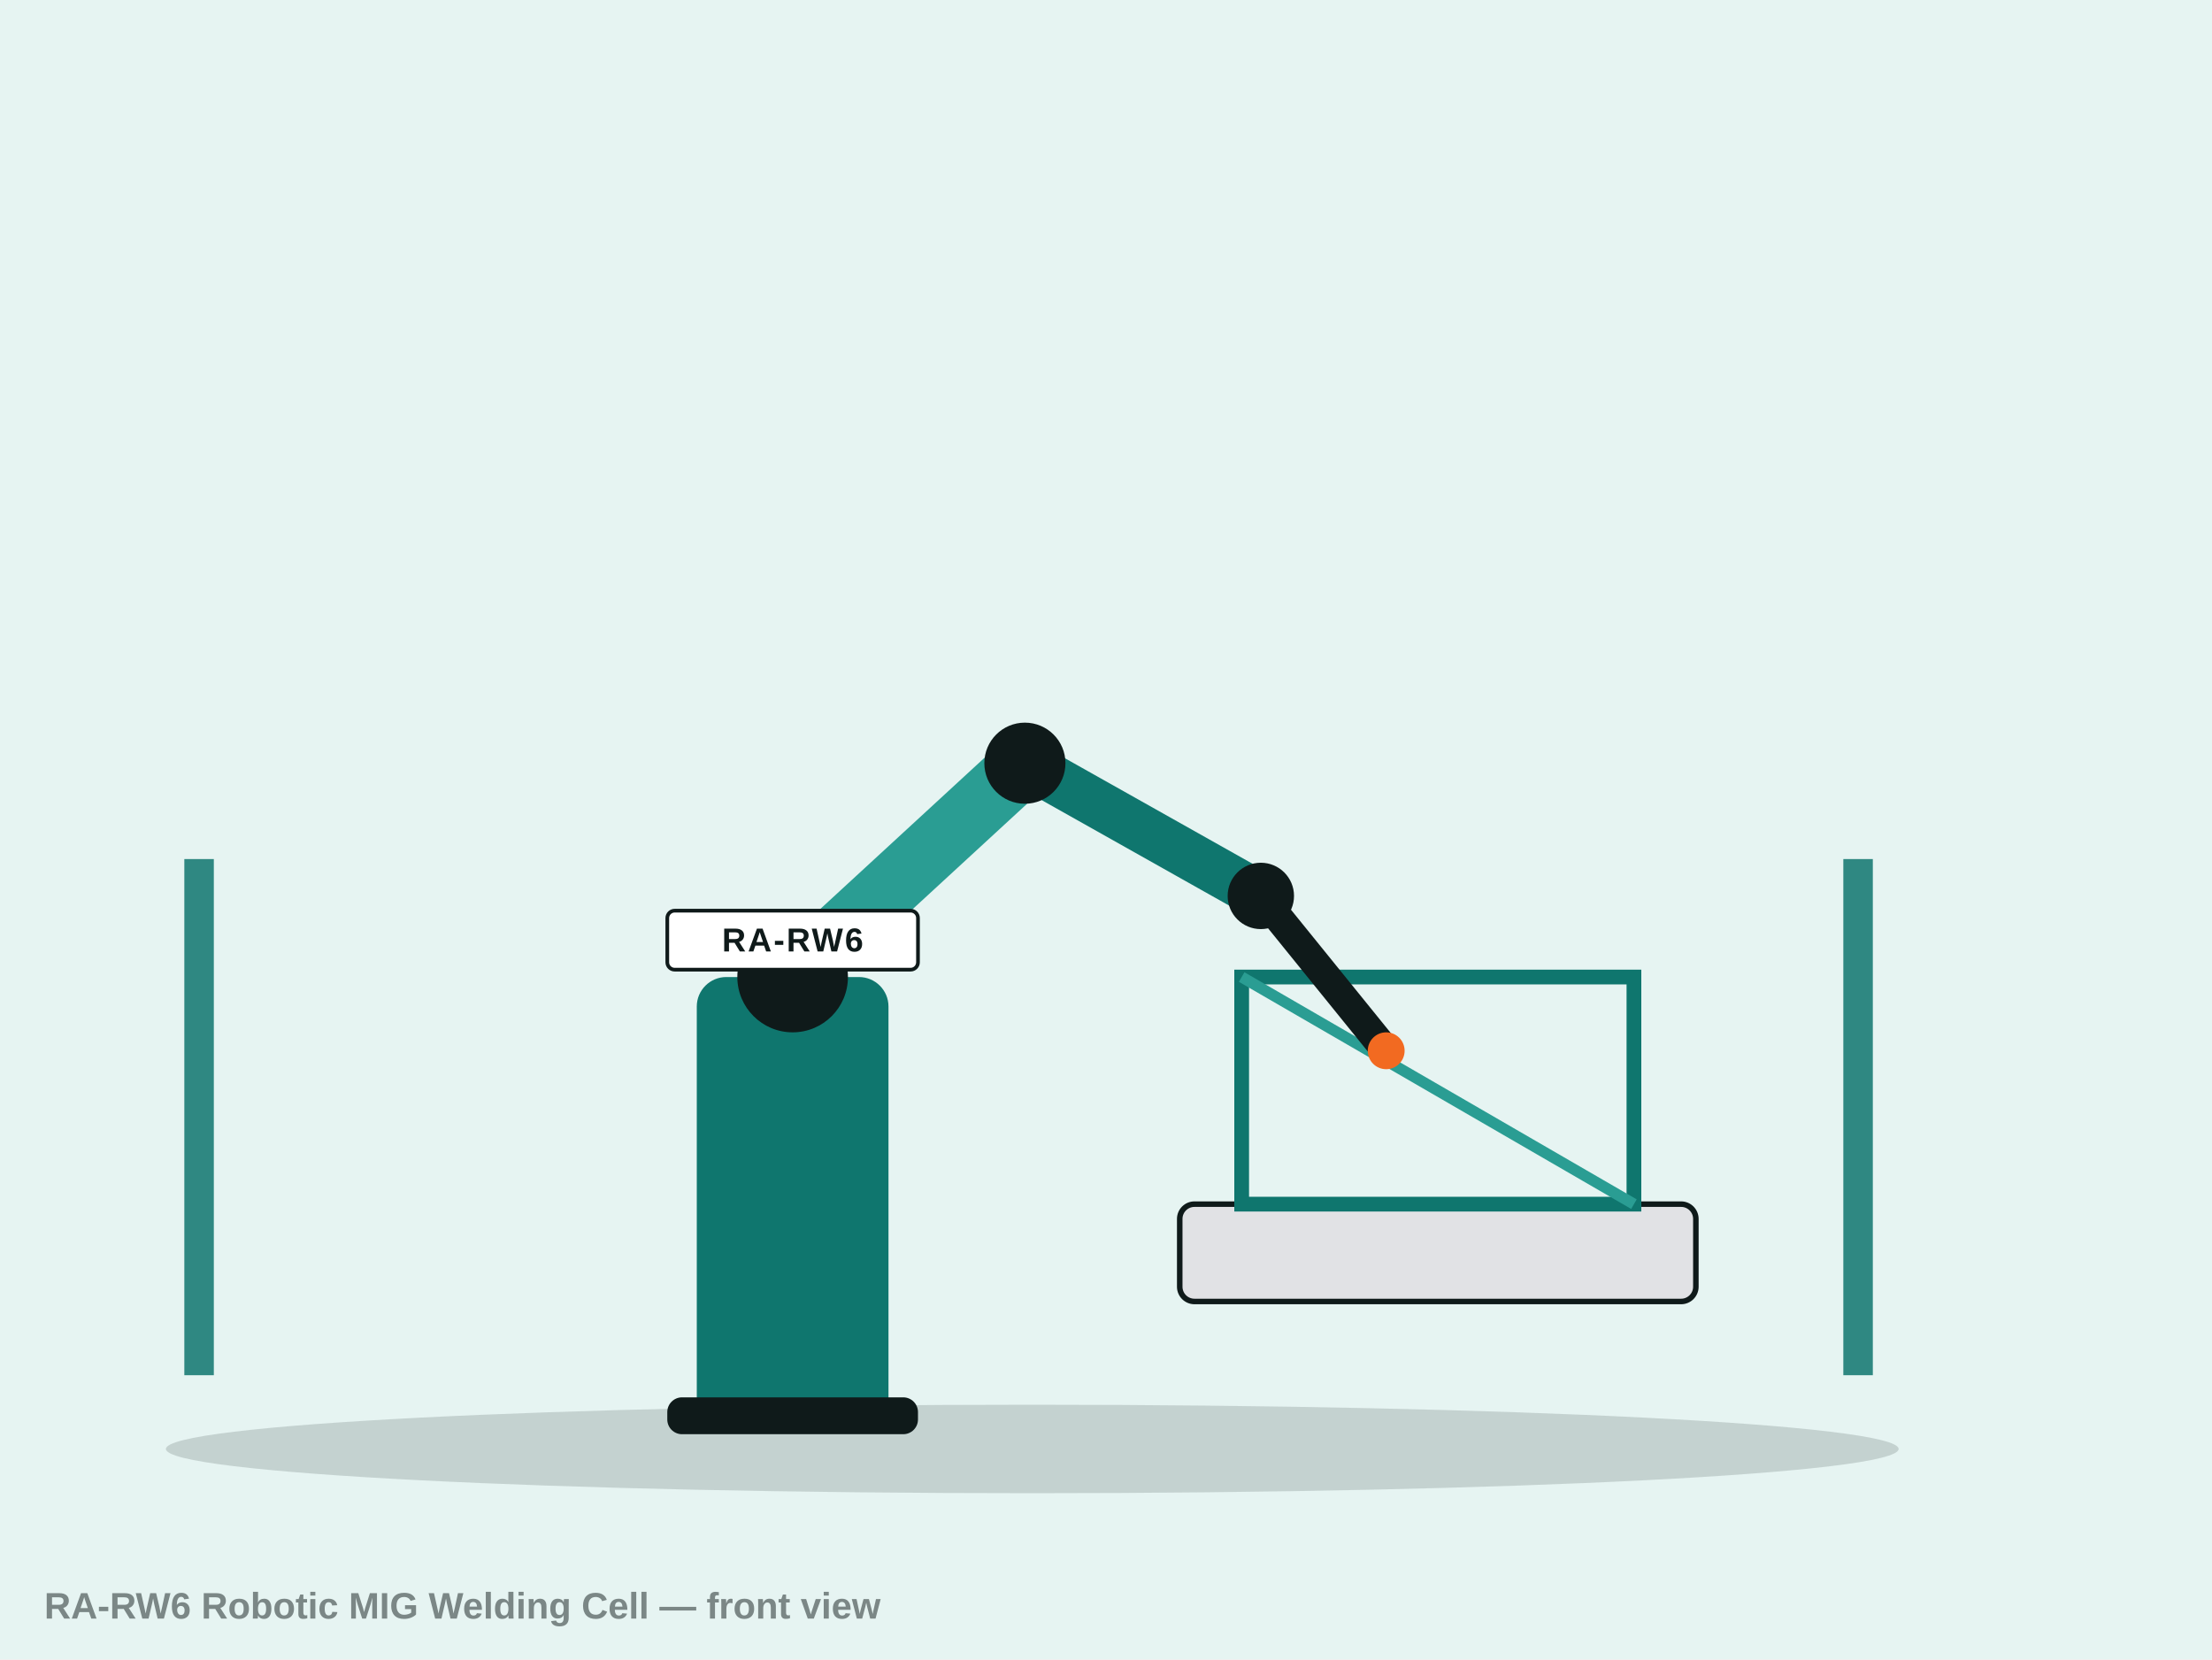
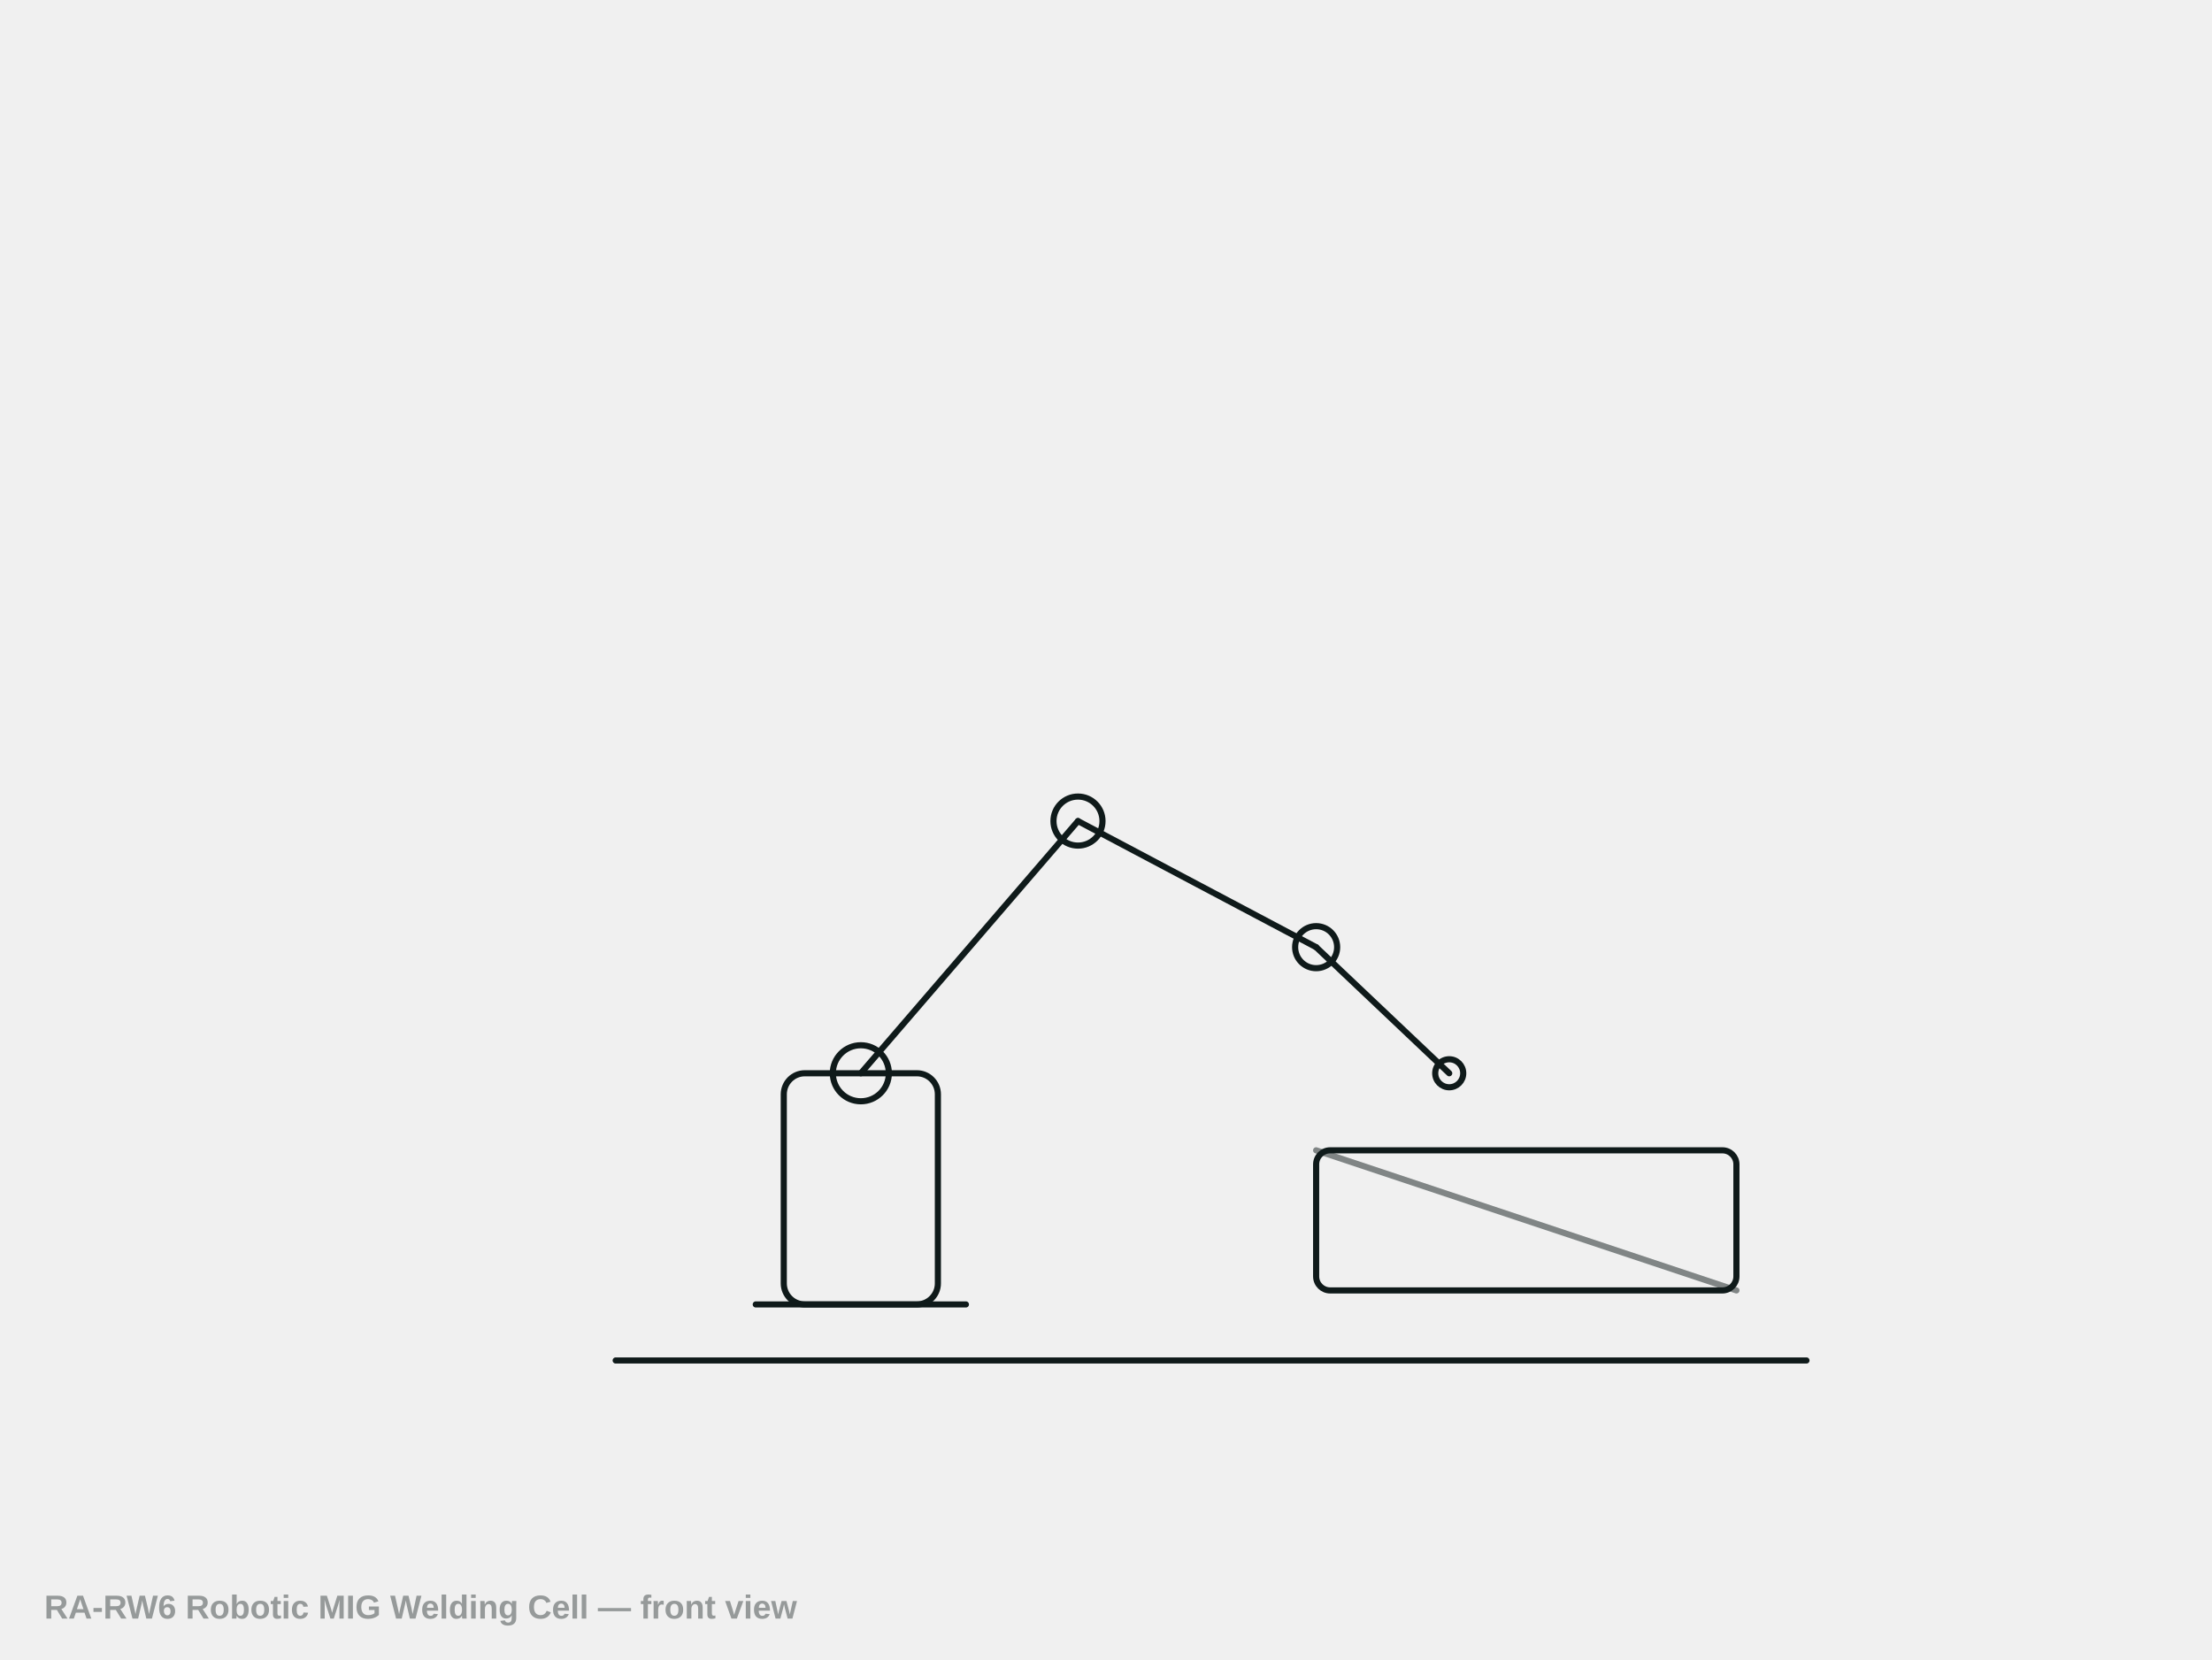
<svg xmlns="http://www.w3.org/2000/svg" width="1200" height="900" viewBox="0 0 1200 900">
-   <rect width="1200" height="900" fill="#E6F4F2" />
-   <g transform="translate(40.0 230.0) scale(2)">
-     <g>
-       <g>
-         <ellipse cx="260" cy="278" rx="235" ry="12" fill="#0F1A1A" opacity="0.16" />
-         <g opacity="0.85">
-           <rect x="30" y="118" width="8" height="140" fill="#0F766E" />
-           <rect x="480" y="118" width="8" height="140" fill="#0F766E" />
-         </g>
-         <g>
-           <rect x="300" y="211.6" width="140" height="26.4" rx="4" fill="#E1E2E5" stroke="#0F1A1A" stroke-width="1.5" />
-           <rect x="316.8" y="150" width="106.4" height="61.6" fill="none" stroke="#0F766E" stroke-width="4" />
-           <line x1="316.8" y1="150" x2="423.2" y2="211.6" stroke="#2A9D93" stroke-width="3" />
-         </g>
-         <g>
-           <rect x="169" y="150" width="52" height="122" rx="8" fill="#0F766E" />
-           <rect x="161" y="264" width="68" height="10" rx="4" fill="#0F1A1A" />
-           <line x1="195" y1="150" x2="258" y2="92" stroke="#2A9D93" stroke-width="17" stroke-linecap="round" />
-           <circle cx="195" cy="150" r="15" fill="#0F1A1A" />
-           <line x1="258" y1="92" x2="322" y2="128" stroke="#0F766E" stroke-width="13" stroke-linecap="round" />
-           <circle cx="258" cy="92" r="11" fill="#0F1A1A" />
-           <line x1="322" y1="128" x2="356" y2="170" stroke="#0F1A1A" stroke-width="8" stroke-linecap="round" />
-           <circle cx="322" cy="128" r="9" fill="#0F1A1A" />
-           <circle cx="356" cy="170" r="5" fill="#F26A21" />
-         </g>
-         <g>
-           <rect x="161" y="132" width="68" height="16" rx="2" fill="#FFFFFF" stroke="#0F1A1A" stroke-width="1" />
-           <text x="195" y="143.06" text-anchor="middle" font-family="Arial, sans-serif" font-size="9" font-weight="700" fill="#0F1A1A" letter-spacing="0.5">RA-RW6</text>
-         </g>
-       </g>
+   <g transform="translate(144.0 263.0) scale(1.9)">
+     <g fill="none" stroke="#0F1A1A" stroke-width="1.75" stroke-linecap="round" stroke-linejoin="round" opacity="1">
+       <rect x="148" y="168" width="44" height="66" rx="6" />
+       <path d="M140 234 L200 234" />
+       <path d="M170 168 L232 96" />
+       <circle cx="170" cy="168" r="8" />
+       <path d="M232 96 L300 132" />
+       <circle cx="232" cy="96" r="7" />
+       <path d="M300 132 L338 168" />
+       <circle cx="300" cy="132" r="6" />
+       <circle cx="338" cy="168" r="4" />
+       <rect x="300" y="190" width="120" height="40" rx="4" />
+       <path d="M300 190 L420 230" opacity="0.5" />
+       <path d="M100 250 L440 250" />
    </g>
  </g>
-   <text x="24" y="878" font-family="Arial, sans-serif" font-size="20" font-weight="600" fill="#0F1A1A" opacity="0.5">RA-RW6 Robotic MIG Welding Cell — front view</text>
+   <text x="24" y="878" font-family="Arial, sans-serif" font-size="18" font-weight="600" fill="#0F1A1A" opacity="0.4">RA-RW6 Robotic MIG Welding Cell — front view</text>
</svg>
